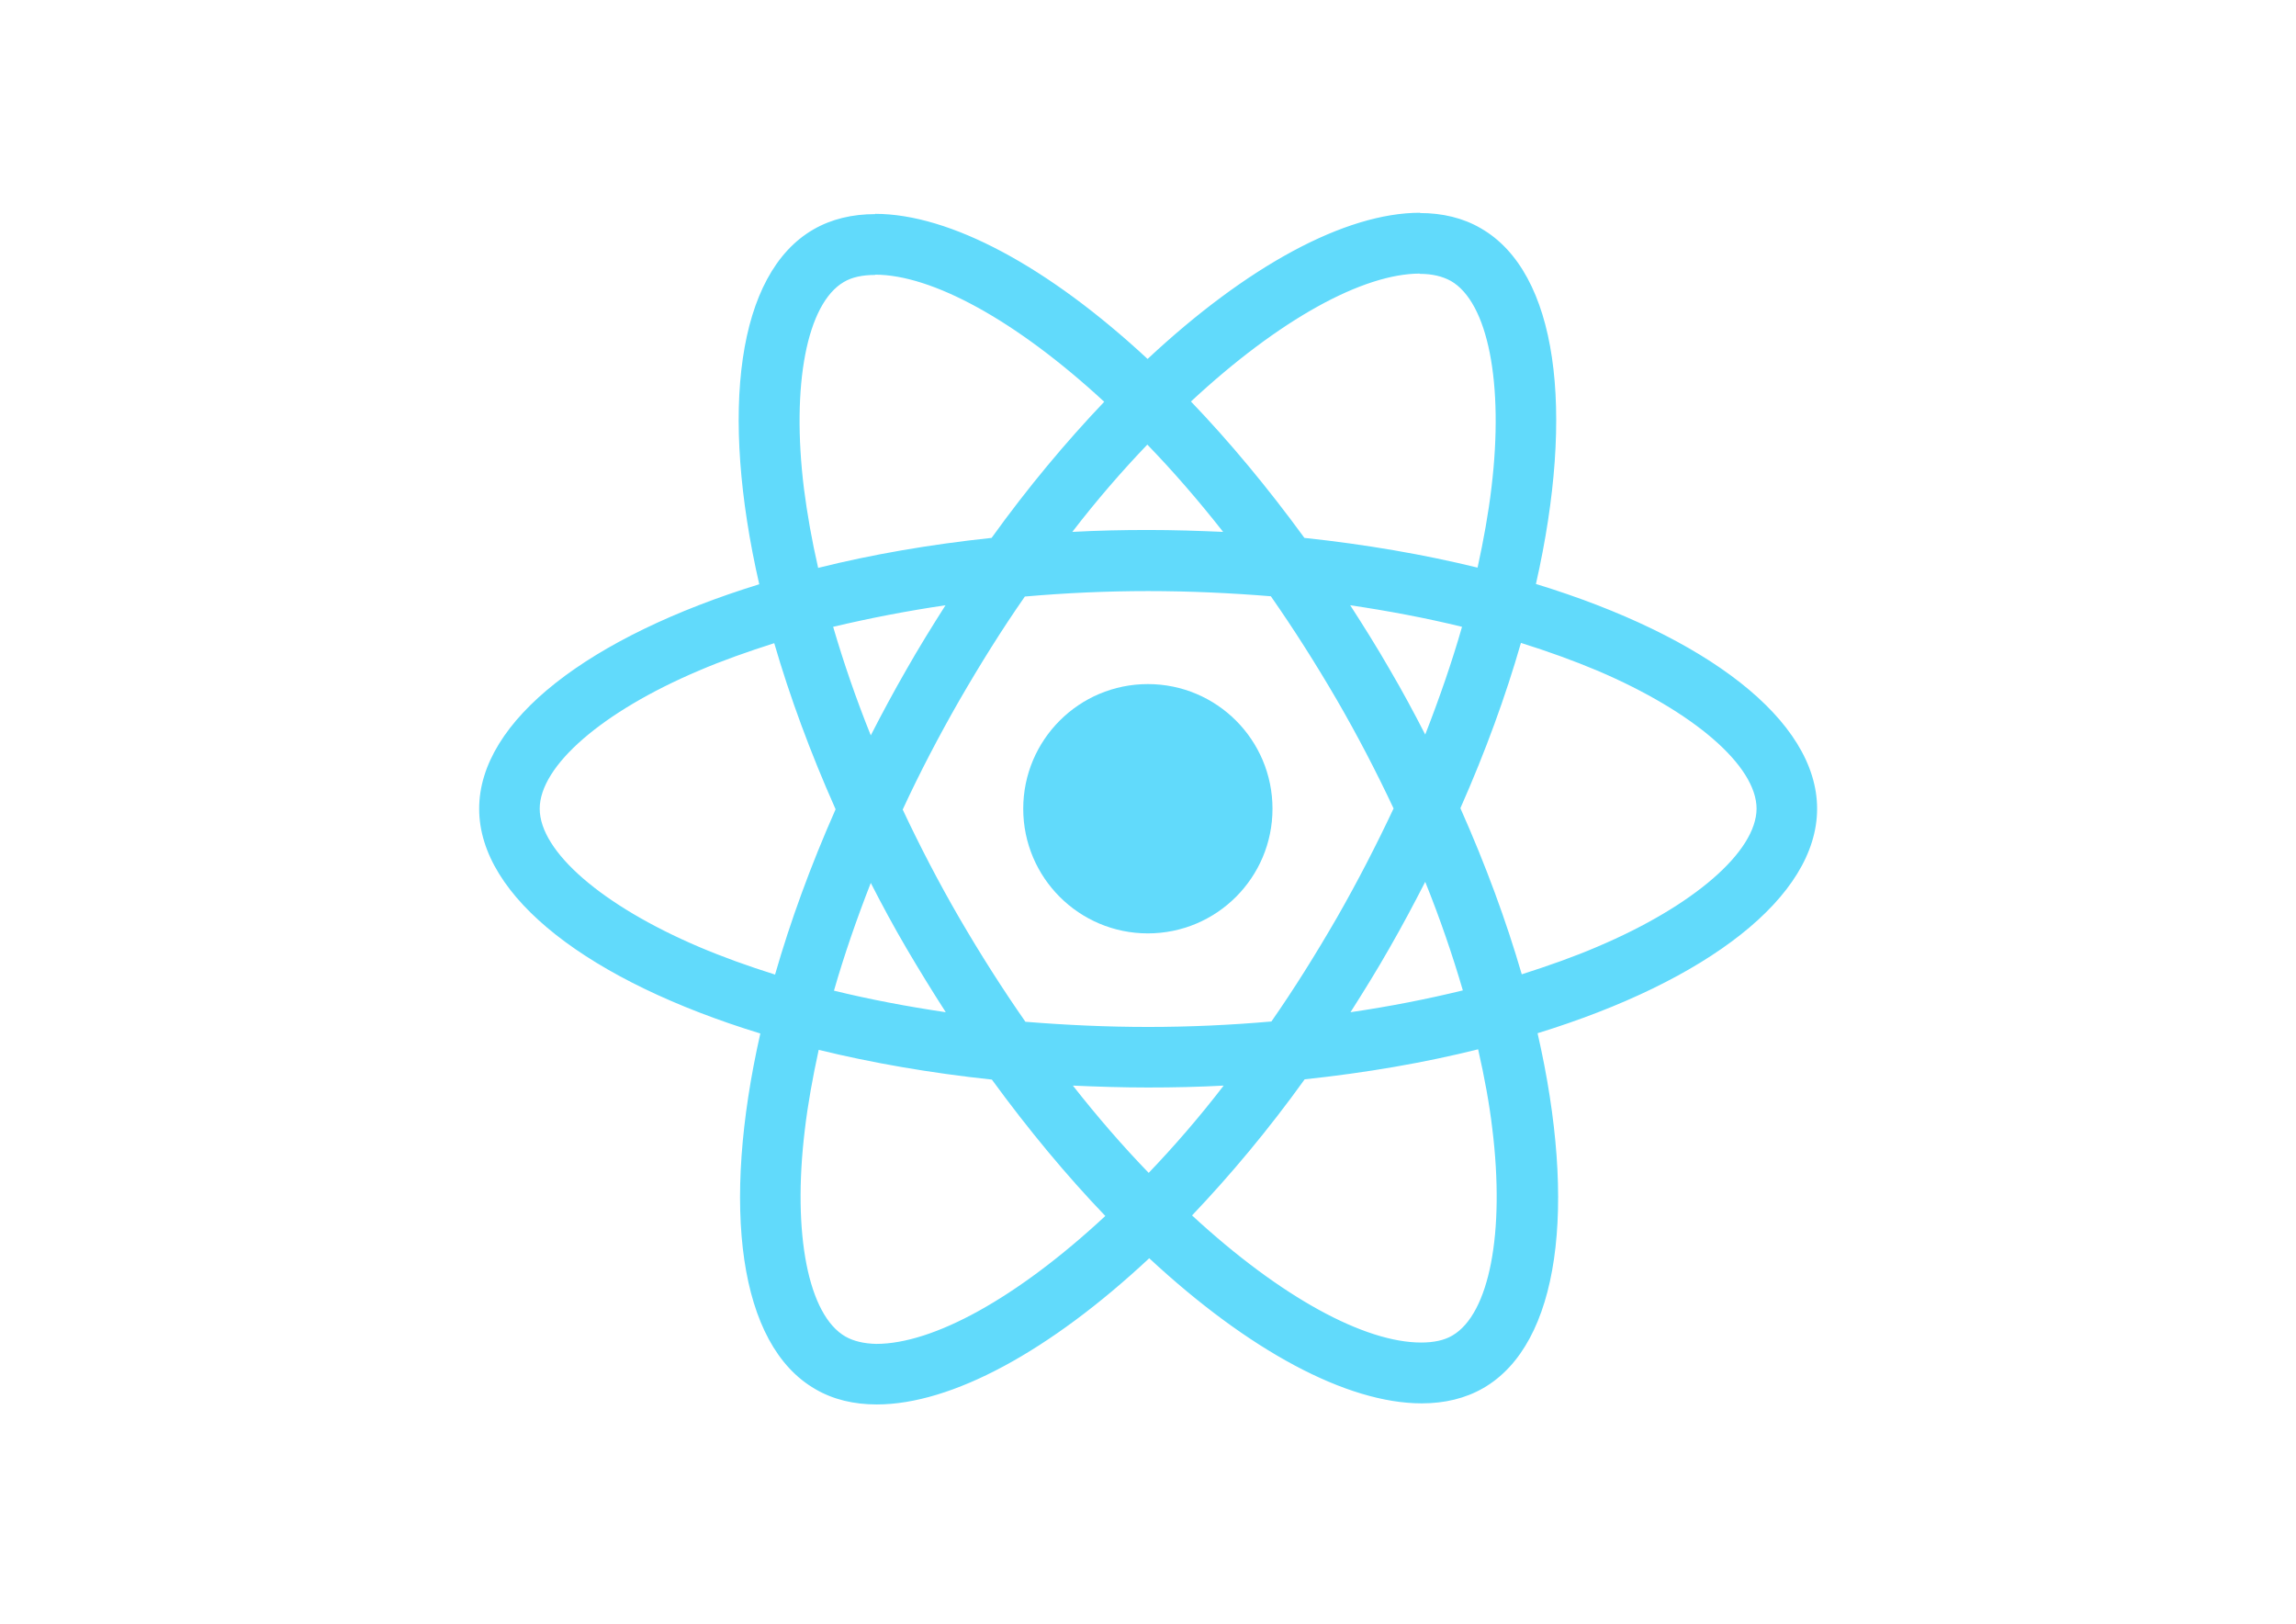
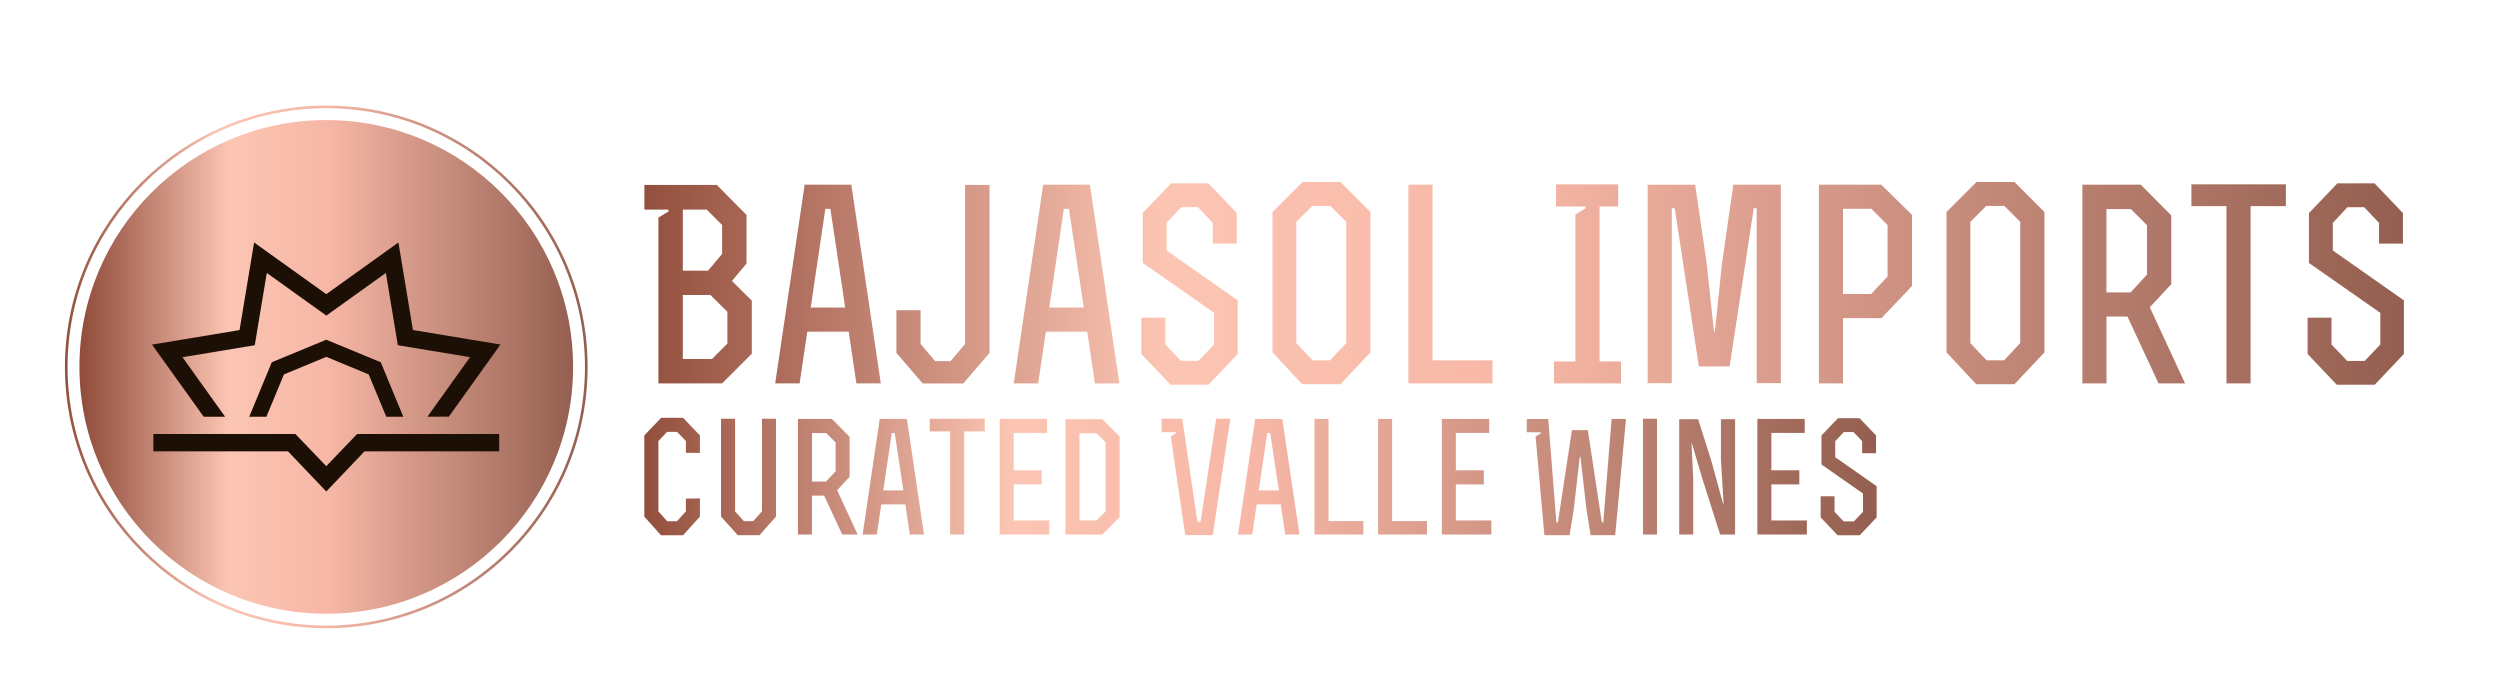
- <svg xmlns="http://www.w3.org/2000/svg" viewBox="0 0 841.9 595.3">
-   <g fill="#61DAFB">
-     <path d="M666.3 296.5c0-32.5-40.7-63.3-103.1-82.4 14.4-63.6 8-114.2-20.2-130.4-6.5-3.8-14.1-5.6-22.4-5.6v22.3c4.6 0 8.3.9 11.4 2.6 13.6 7.8 19.5 37.5 14.9 75.7-1.1 9.4-2.9 19.3-5.1 29.4-19.6-4.8-41-8.5-63.5-10.9-13.5-18.5-27.5-35.3-41.6-50 32.6-30.3 63.2-46.9 84-46.9V78c-27.5 0-63.5 19.6-99.9 53.6-36.4-33.8-72.4-53.2-99.9-53.2v22.3c20.7 0 51.4 16.5 84 46.6-14 14.7-28 31.4-41.3 49.9-22.6 2.4-44 6.1-63.6 11-2.3-10-4-19.7-5.2-29-4.7-38.2 1.1-67.9 14.6-75.8 3-1.8 6.9-2.6 11.5-2.6V78.5c-8.4 0-16 1.8-22.6 5.6-28.1 16.2-34.4 66.7-19.9 130.1-62.2 19.2-102.7 49.9-102.7 82.3 0 32.5 40.7 63.3 103.1 82.4-14.4 63.6-8 114.2 20.2 130.4 6.5 3.8 14.1 5.6 22.5 5.6 27.5 0 63.5-19.6 99.9-53.6 36.4 33.8 72.4 53.2 99.9 53.2 8.4 0 16-1.8 22.6-5.6 28.1-16.2 34.4-66.7 19.9-130.1 62-19.1 102.5-49.9 102.5-82.3zm-130.2-66.7c-3.7 12.9-8.3 26.2-13.5 39.5-4.1-8-8.4-16-13.1-24-4.6-8-9.5-15.8-14.4-23.4 14.2 2.1 27.9 4.7 41 7.9zm-45.8 106.5c-7.8 13.5-15.8 26.3-24.1 38.2-14.9 1.3-30 2-45.2 2-15.1 0-30.2-.7-45-1.9-8.3-11.9-16.4-24.6-24.2-38-7.6-13.1-14.5-26.4-20.8-39.8 6.2-13.4 13.2-26.8 20.7-39.9 7.8-13.5 15.8-26.3 24.1-38.2 14.9-1.3 30-2 45.2-2 15.1 0 30.2.7 45 1.9 8.3 11.9 16.4 24.6 24.2 38 7.6 13.1 14.5 26.4 20.8 39.8-6.3 13.4-13.2 26.8-20.7 39.9zm32.3-13c5.4 13.4 10 26.8 13.8 39.8-13.1 3.2-26.9 5.9-41.2 8 4.9-7.7 9.8-15.6 14.4-23.7 4.6-8 8.9-16.1 13-24.1zM421.2 430c-9.3-9.6-18.6-20.3-27.8-32 9 .4 18.2.7 27.5.7 9.4 0 18.7-.2 27.8-.7-9 11.7-18.3 22.4-27.5 32zm-74.4-58.9c-14.2-2.1-27.9-4.7-41-7.9 3.7-12.9 8.3-26.2 13.5-39.5 4.1 8 8.4 16 13.1 24 4.7 8 9.5 15.8 14.4 23.4zM420.7 163c9.3 9.6 18.6 20.3 27.8 32-9-.4-18.2-.7-27.5-.7-9.4 0-18.7.2-27.8.7 9-11.7 18.3-22.4 27.5-32zm-74 58.9c-4.9 7.7-9.8 15.6-14.4 23.7-4.6 8-8.9 16-13 24-5.4-13.4-10-26.8-13.8-39.8 13.1-3.1 26.9-5.8 41.2-7.9zm-90.5 125.2c-35.4-15.1-58.3-34.9-58.3-50.6 0-15.7 22.9-35.6 58.3-50.6 8.6-3.7 18-7 27.7-10.1 5.7 19.6 13.2 40 22.5 60.9-9.2 20.8-16.6 41.1-22.2 60.6-9.9-3.1-19.3-6.5-28-10.2zM310 490c-13.6-7.8-19.5-37.5-14.9-75.7 1.1-9.4 2.9-19.3 5.1-29.4 19.6 4.8 41 8.5 63.5 10.9 13.5 18.5 27.5 35.3 41.6 50-32.6 30.3-63.2 46.9-84 46.9-4.5-.1-8.3-1-11.3-2.7zm237.2-76.2c4.7 38.2-1.1 67.9-14.6 75.8-3 1.8-6.9 2.6-11.5 2.6-20.7 0-51.4-16.5-84-46.6 14-14.7 28-31.4 41.3-49.9 22.6-2.4 44-6.1 63.6-11 2.3 10.1 4.1 19.8 5.2 29.1zm38.5-66.7c-8.6 3.7-18 7-27.7 10.1-5.7-19.6-13.2-40-22.5-60.9 9.2-20.8 16.6-41.1 22.2-60.6 9.9 3.1 19.3 6.5 28.1 10.2 35.4 15.1 58.3 34.9 58.3 50.6-.1 15.7-23 35.6-58.4 50.6zM320.8 78.4z" />
-     <circle cx="420.9" cy="296.5" r="45.7" />
-     <path d="M520.5 78.1z" />
+ <svg xmlns="http://www.w3.org/2000/svg" version="1.1" width="3014.158" height="843.086">
+   <g transform="scale(0.7078811) translate(10, 10)">
+     <g id="SvgjsG3909">
+ </g>
+     <g id="1551120854105" rel="main_text">
+       <linearGradient id="SVGID_1_" gradientUnits="userSpaceOnUse" x1="937.439" y1="1215" x2="938.439" y2="1215" gradientTransform="matrix(2997 0 0 -2997 -2808418.75 3641827.25)">
+         <stop offset="0" style="stop-color:#914D3C" />
+         <stop offset="0.1" style="stop-color:#B37362" />
+         <stop offset="0.3" style="stop-color:#FCC5B3" />
+         <stop offset="0.5" style="stop-color:#F7B7A6" />
+         <stop offset="1" style="stop-color:#945F50" />
+       </linearGradient>
+       <path class="st0" d="M1976.9,416.6l121.1,85v91.3l-49.7,52.4h-64.6l-49.7-52.4V531h40.7v45.6l26.7,28h29.8l26.7-28v-53.8l-121.6-85   v-85l48.4-50.6h63.3l48.4,50.6v52h-40.7v-35.3l-25.3-26.7h-28.5l-24.9,26.7V416.6z M1846.3,304.5l50.2,338.5h-41.6l-13.1-88.1   h-70.5l-13.1,88.1h-41.6l50.2-338.5H1846.3z M1835.9,513.8l-25.3-168.1h-8.6l-24.9,168.1H1835.9z M1440,304.5l50.2,338.5h-41.6   l-13.1-88.1h-70.5l-13.1,88.1h-41.6l50.2-338.5H1440z M1429.6,513.8l-25.3-168.1h-8.6l-24.9,168.1H1429.6z M1236.6,468.6l33.9,33.4   v90.4l-50.6,50.6h-108.5V360.6l17.2-10.4V347h-41.1v-42h123.4l50.6,51.1v82.7L1236.6,468.6z M1153,451h42.9l24-28.5v-49.3   l-26.2-26.2H1153V451z M1228.9,521l-28.9-28.5h-47v108.9h49.7l26.2-26.2V521z M1633.9,575.7l-24.9,29.4h-26.2l-24.9-29.4v-57.4   h-41.1v72.8l44.7,52h69.2l44.7-52V305h-41.6V575.7z M3651.5,513.3l60.1,129.7h-45.2l-52.9-113.9h-35.7V643h-41.1V304.5h99.4   l52,52.4V474L3651.5,513.3z M3646.9,373.7l-27.6-27.6h-41.6V488h41.1l28-30.3V373.7z M3421,300l51.1,51.1v239.1l-51.1,54.2h-65.1   l-50.6-54.2V351.1l51.1-51.1H3421z M3430.9,367.8l-27.1-27.1H3373l-27.1,27.1v206.5l27.6,29.4h29.8l27.6-29.4V367.8z M3722.4,341.1   h59.7V643h41.1V341.1h60.1v-37.1h-160.9V341.1z M3963.3,416.6v-47l24.9-26.7h28.5l25.3,26.7v35.3h40.7v-52l-48.4-50.6H3971   l-48.4,50.6v85l121.6,85v53.8l-26.7,28h-29.8l-26.7-28V531h-40.7v61.9l49.7,52.4h64.6l49.7-52.4v-91.3L3963.3,416.6z M2922.9,438.8   l-12.2,116.2h-1.4l-12.7-118l-19.4-132.4h-80.9v338.1h41.1V344.7h5l41.1,269.4h52.4l41.1-269.4h5v297.8h41.1V304.5h-80.9   L2922.9,438.8z M2429.8,304.5h-41.1V643h143.3v-39.3h-102.1V304.5z M3194.1,304.5l52.4,51.5v121.1l-52,54.7H3129V643h-41.1V304.5   H3194.1z M3204.9,373.2l-27.6-27.6H3129v145.1h47.9l28-29.8V373.2z M2714.5,341.6h31.6v-37.5h-105.8v37.5h50.2v3.2l-17.2,10.4   v250.4h-36.6V643h114.3v-37.5h-36.6V341.6z M2273,300l51.1,51.1v239.1l-51.1,54.2h-65.1l-50.6-54.2V351.1l51.1-51.1H2273z    M2282.9,367.8l-27.1-27.1H2225l-27.1,27.1v206.5l27.6,29.4h29.8l27.6-29.4V367.8z" style="fill: url(#SVGID_1_);" />
+     </g>
+     <g id="1551120855685" rel="slogan_text">
+       <linearGradient id="SVGID_2_" gradientUnits="userSpaceOnUse" x1="937.439" y1="1215" x2="938.439" y2="1215" gradientTransform="matrix(2098.887 0 0 -2098.887 -1966492 2550949)">
+         <stop offset="0" style="stop-color:#914D3C" />
+         <stop offset="0.1" style="stop-color:#B37362" />
+         <stop offset="0.3" style="stop-color:#FCC5B3" />
+         <stop offset="0.5" style="stop-color:#F7B7A6" />
+         <stop offset="1" style="stop-color:#945F50" />
+       </linearGradient>
+       <path class="st1" d="M1488.4,703.5l-29.2,196.9h24.2l7.6-51.3h41l7.6,51.3h24.2l-29.2-196.9H1488.4z M1494.4,825.2l14.5-97.8h5   l14.7,97.8H1494.4z M1716.6,876.5h60.5v23.9h-84.4V703.5h80.7v23.9h-56.8V791h47.6V815h-47.6V876.5z M3186.3,818.1v53.1l-28.9,30.5   h-37.6l-28.9-30.5v-36h23.7v26.6l15.5,16.3h17.4l15.5-16.3v-31.3l-70.7-49.4v-49.4l28.1-29.4h36.8l28.1,29.4v30.2h-23.7v-20.5   l-14.7-15.5h-16.6l-14.5,15.5v27.3L3186.3,818.1z M3007,876.5h60.5v23.9h-84.4V703.5h80.7v23.9H3007V791h47.6V815H3007V876.5z    M1573.6,703.2h93.6v21.6h-35v175.6h-23.9V724.8h-34.7V703.2z M2788.3,703.2h23.9v197.2h-23.9V703.2z M1287.8,703.2h23.9v166.7   l-28.1,31.6h-37.1l-28.4-31.6V703.2h23.9V861l15,16.6h15.8l15-16.6V703.2z M1437.1,802.1V734l-30.2-30.5H1349v196.9h23.9v-66.3   h20.8l30.8,66.3h26.3l-35-75.5L1437.1,802.1z M1413.2,792.6l-16.3,17.6H1373v-82.6h24.2l16,16V792.6z M1153.4,701.6l28.7,30v29.7   h-23.9v-20.2l-15-15.5h-17.1l-14.7,15.5V861l15,16.8h16.6l15.2-16.8v-21.8l23.9-0.3v31l-28.7,31.8h-37.6l-28.4-31.8V731.6l28.7-30   H1153.4z M2469.6,876.5h60.5v23.9h-84.4V703.5h80.7v23.9h-56.8V791h47.6V815h-47.6V876.5z M2252.7,877.5h59.4v22.9h-83.3V703.5   h23.9V877.5z M2361,877.5h59.4v22.9h-83.3V703.5h23.9V877.5z M2734.9,703.5h24.5l-18.4,198h-41.8l-7.1-43.4l-10.3-90.2h-1.1   l-10.3,89.7l-7.1,43.9h-42.9l-15-168l8.9-5.5v-1.8h-23.9v-22.6h36.5l13.9,176.2h2.6l23.9-157.2h27.1l23.9,157.2h2.4L2734.9,703.5z    M2921.3,704h23.9v196.4h-25.5l-30.8-96.8l-17.1-58.1h-0.8l2.9,60.2v94.7h-23.9V704h32.3l22.3,70.5l20.2,73.6h0.8l-4.5-74.9V704z    M2127.8,703.5l-29.2,196.9h24.2l7.6-51.3h41l7.6,51.3h24.2l-29.2-196.9H2127.8z M2133.9,825.2l14.5-97.8h5l14.7,97.8H2133.9z    M2061.3,703.2h24.2l-30,198.2h-46.8L1984,733.7l8.9-6v-1.6h-24.5v-22.9h35.2l25.8,175.4h5.5L2061.3,703.2z M1804.7,704v196.4h62.8   l29.4-29.7V733.4l-29.4-29.4H1804.7z M1873,861l-15.5,15.5h-28.9V727.9h28.9l15.5,15.3V861z" style="fill: url(#SVGID_2_);" />
+     </g>
+     <g id="1551120857140" rel="symbol">
+       <linearGradient id="SVGID_3_" gradientUnits="userSpaceOnUse" x1="937.439" y1="1215" x2="938.439" y2="1215" gradientTransform="matrix(890.2175 0 0 890.2175 -834424.438 -1080999.375)">
+         <stop offset="0" style="stop-color:#914D3C" />
+         <stop offset="0.1" style="stop-color:#B37362" />
+         <stop offset="0.3" style="stop-color:#FCC5B3" />
+         <stop offset="0.5" style="stop-color:#F7B7A6" />
+         <stop offset="1" style="stop-color:#945F50" />
+       </linearGradient>
+       <path class="st2" d="M545.7,169.8c-245.4,0-445.1,199.7-445.1,445.1c0,245.4,199.7,445.1,445.1,445.1s445.1-199.7,445.1-445.1   C990.8,369.4,791.1,169.8,545.7,169.8z M545.7,1055.5c-242.9,0-440.6-197.6-440.6-440.6c0-242.9,197.6-440.6,440.6-440.6   s440.6,197.6,440.6,440.6C986.3,857.8,788.6,1055.5,545.7,1055.5z" style="fill: url(#SVGID_3_);" />
+       <linearGradient id="SVGID_4_" gradientUnits="userSpaceOnUse" x1="937.439" y1="1215" x2="938.439" y2="1215" gradientTransform="matrix(840.8159 0 0 840.8115 -788088.812 -1020971.062)">
+         <stop offset="0" style="stop-color:#914D3C" />
+         <stop offset="0.1" style="stop-color:#B37362" />
+         <stop offset="0.3" style="stop-color:#FCC5B3" />
+         <stop offset="0.5" style="stop-color:#F7B7A6" />
+         <stop offset="1" style="stop-color:#945F50" />
+       </linearGradient>
+       <circle class="st3" cx="545.7" cy="614.9" r="420.4" style="fill: url(#SVGID_4_);" />
+       <path class="st4" d="M251.2,729.2v29.5h229.3l65.2,68.4l65.2-68.4h229.3v-29.5h-242L545.7,784l-52.6-54.8H251.2z M336.9,699.8   l-88-122.9l149.1-24.7L422.8,403l122.9,88l122.9-88l24.7,149.1l149.1,24.7l-88,122.9h-36.4l72.6-101.4L667.6,578l-20.4-123.1   l-101.4,72.6l-101.4-72.6L423.9,578l-123.1,20.4l72.6,101.4H336.9z M676.9,699.8L676.9,699.8l-38.4-92.8l-92.8-38.4l-92.8,38.4   l-38.4,92.8l0,0h29.2l29.9-72.1l72.2-29.9l72.2,29.9l29.9,72.1H676.9z" style="fill: #1C0F06;" />
+     </g>
  </g>
</svg>
